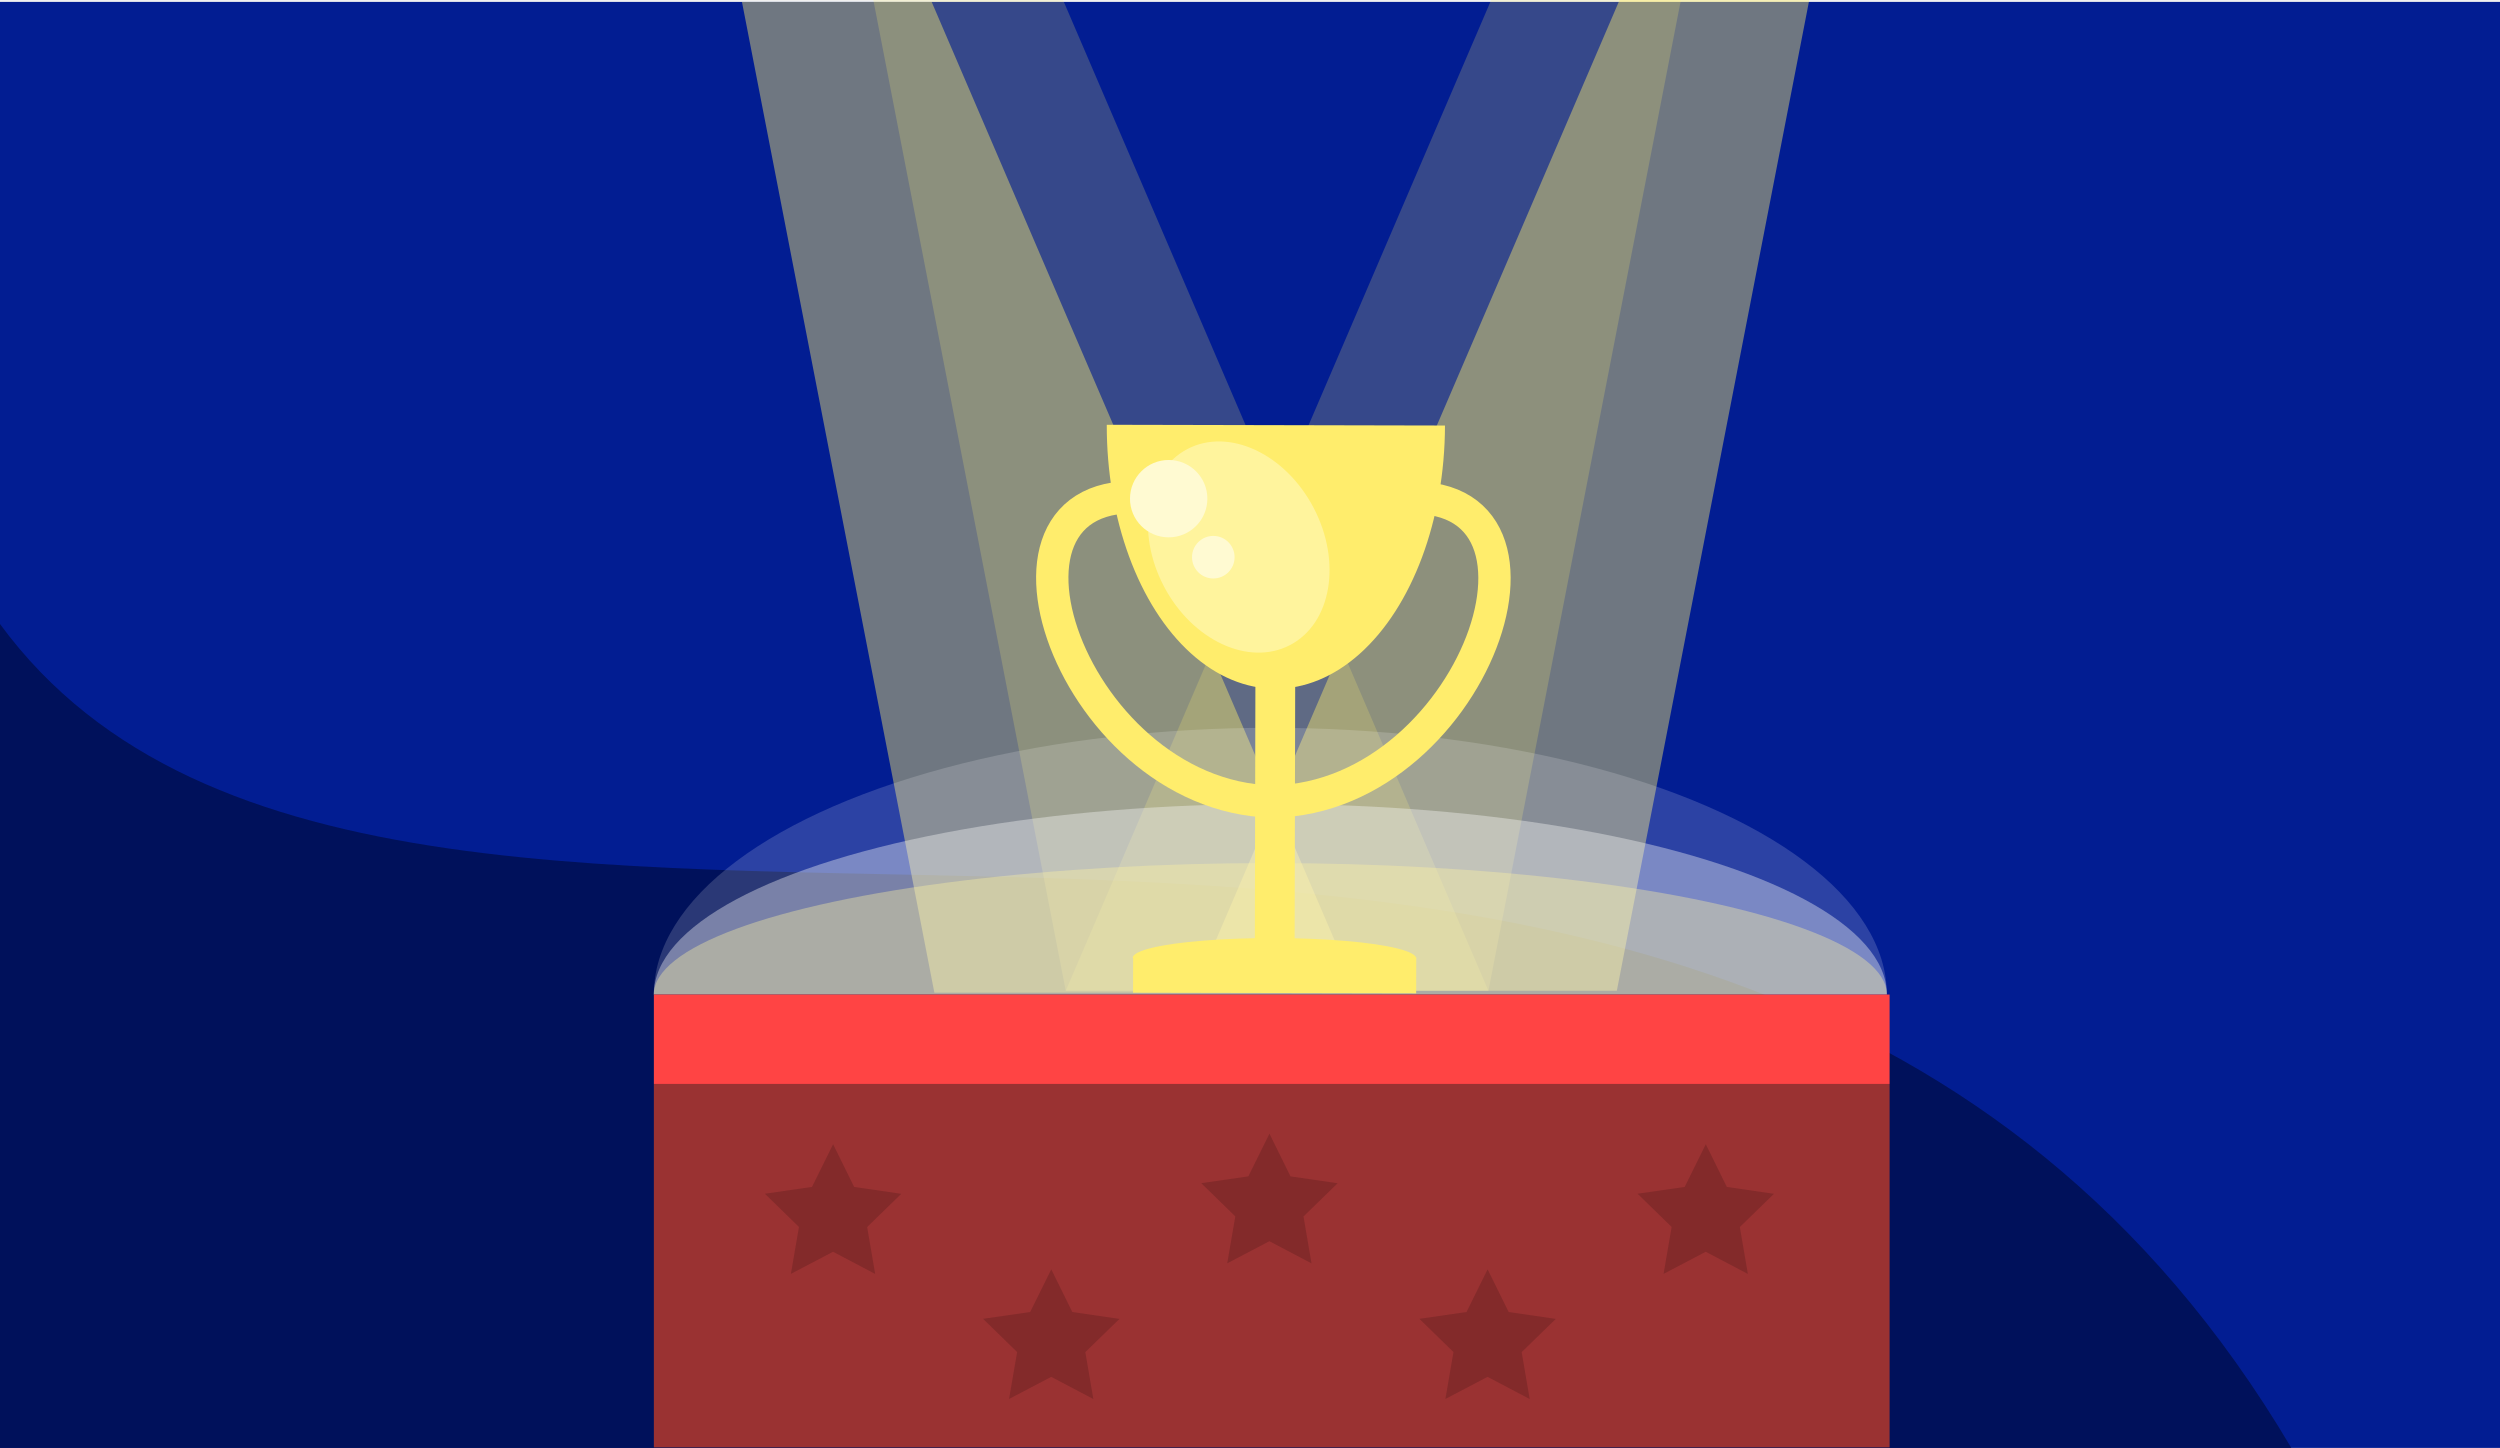
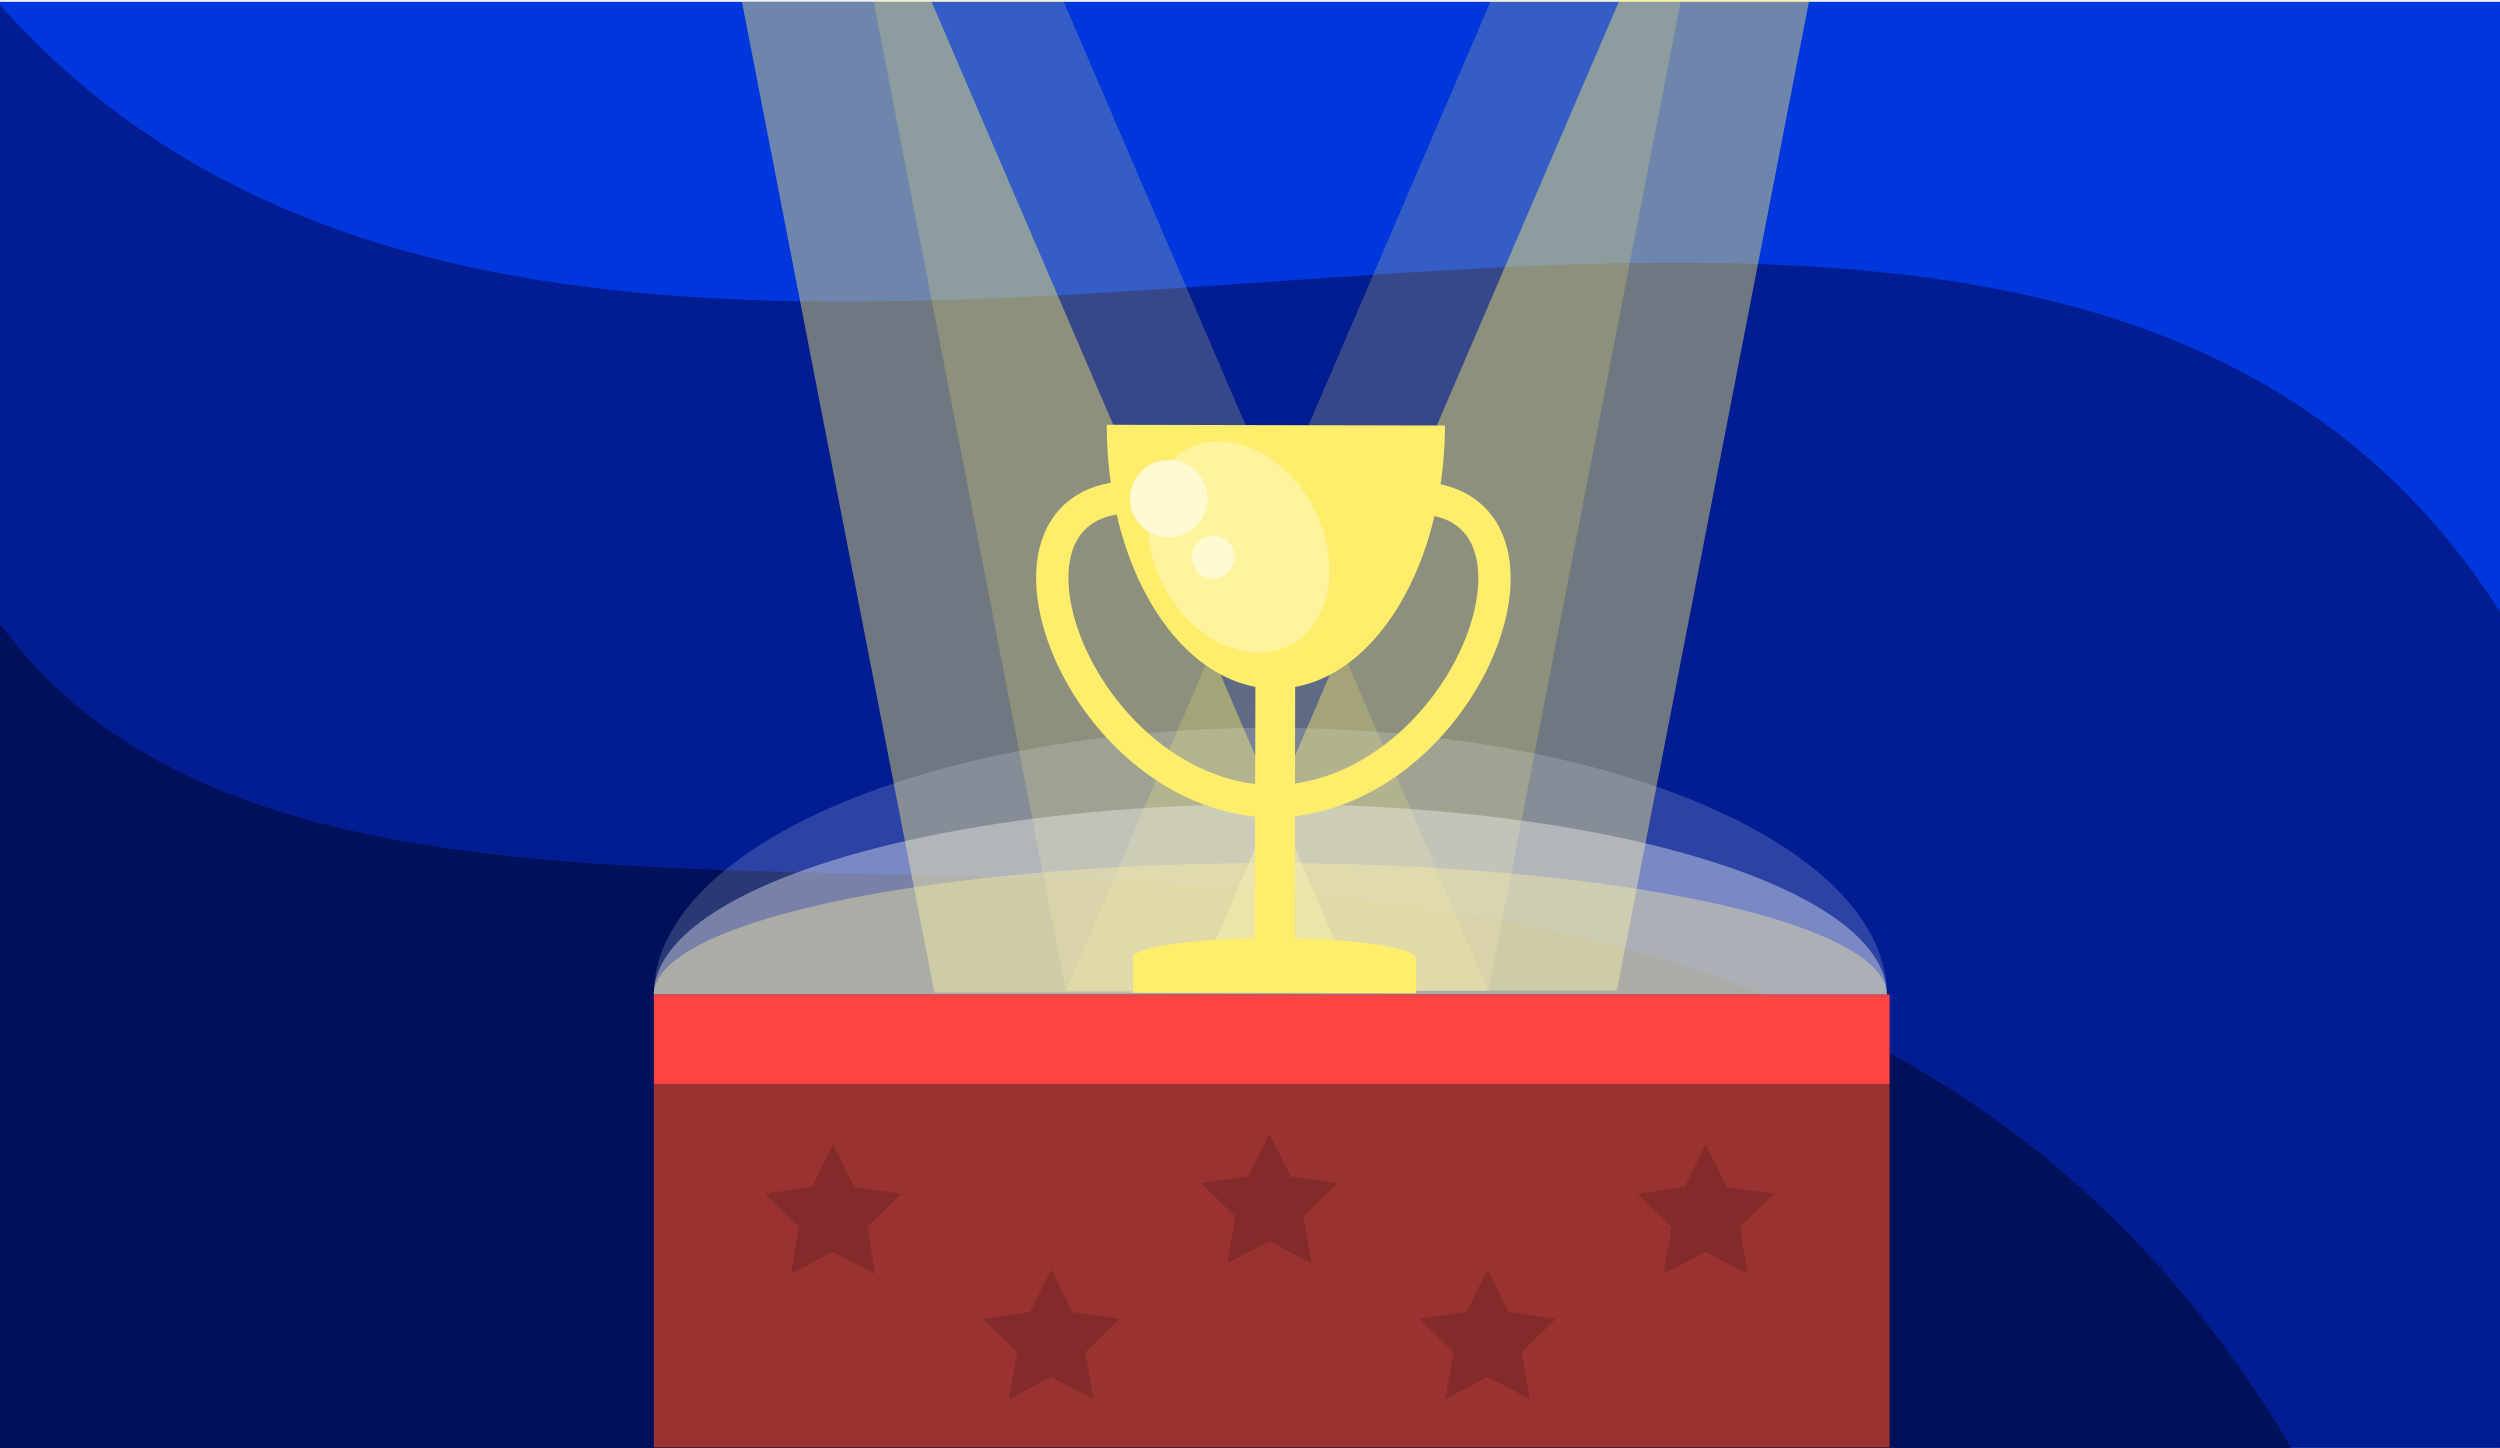
<svg xmlns="http://www.w3.org/2000/svg" width="381.386mm" height="220.884mm" viewBox="0 0 381.386 220.884" version="1.1" id="svg8">
  <defs id="defs2" />
  <g id="layer1" transform="translate(-947.1264,-95.04609)">
    <rect style="opacity:1;fill:#021d92;fill-opacity:1;stroke:none;stroke-width:6.512;stroke-linecap:round;stroke-linejoin:round;stroke-miterlimit:4;stroke-dasharray:none;stroke-opacity:1;paint-order:normal" id="rect1395" width="381.386" height="220.594" x="947.126" y="95.337" rx="0" ry="0" />
+     <path style="fill:#0037dd;fill-opacity:1;stroke:none;stroke-width:0.325px;stroke-linecap:butt;stroke-linejoin:miter;stroke-opacity:1" d="M 1328.513,95.337 V 188.366 C 1252.592,69.405 1041.818,203.37 946.713,95.337 Z" id="path841" />
    <path style="fill:#00115b;fill-opacity:1;stroke:none;stroke-width:0.362px;stroke-linecap:butt;stroke-linejoin:miter;stroke-opacity:1" d="M 947.126,315.931 V 190.242 c 61.41,83.705 262.326,-21.744 349.553,125.689 z" id="path1397" />
    <path style="fill:#ffed6c;fill-opacity:0.206;stroke:none;stroke-width:0.221px;stroke-linecap:butt;stroke-linejoin:miter;stroke-opacity:1" d="m 1203.552,95.046 h -28.939 l -64.906,151.141 h 64.492 z" id="path1399" />
    <path style="fill:#ffed6c;fill-opacity:0.433;stroke:none;stroke-width:0.221px;stroke-linecap:butt;stroke-linejoin:miter;stroke-opacity:1" d="m 1060.316,95.337 h 28.939 l 64.906,151.141 h -64.492 z" id="path1401" />
    <path id="path1403" d="m 1080.355,95.046 h 28.939 l 64.906,151.141 h -64.492 z" style="fill:#ffed6c;fill-opacity:0.206;stroke:none;stroke-width:0.221px;stroke-linecap:butt;stroke-linejoin:miter;stroke-opacity:1" />
    <path id="path1405" d="m 1223.136,95.046 h -28.939 l -64.906,151.141 h 64.492 z" style="fill:#ffed6c;fill-opacity:0.433;stroke:none;stroke-width:0.221px;stroke-linecap:butt;stroke-linejoin:miter;stroke-opacity:1" />
    <path style="opacity:1;fill:#ffffff;fill-opacity:0.167;stroke:none;stroke-width:6.916;stroke-linecap:round;stroke-linejoin:round;stroke-miterlimit:4;stroke-dasharray:none;stroke-opacity:1;paint-order:normal" id="path1407" d="m -1046.869,-246.768 a 94.051,40.692 0 0 1 -47.026,35.24 94.051,40.692 0 0 1 -94.051,0 94.051,40.692 0 0 1 -47.026,-35.24 l 94.051,0 z" transform="scale(-1)" />
    <path style="opacity:1;fill:#ffed6c;fill-opacity:0.383;stroke:none;stroke-width:4.855;stroke-linecap:round;stroke-linejoin:round;stroke-miterlimit:4;stroke-dasharray:none;stroke-opacity:1;paint-order:normal" id="path1409" d="m -1046.869,-246.768 a 94.051,20.055 0 0 1 -47.026,17.368 94.051,20.055 0 0 1 -94.051,0 94.051,20.055 0 0 1 -47.026,-17.368 l 94.051,0 z" transform="scale(-1)" />
    <path transform="scale(-1)" d="m -1046.869,-246.768 a 94.051,29.066 0 0 1 -47.026,25.171 94.051,29.066 0 0 1 -94.051,-1e-5 94.051,29.066 0 0 1 -47.026,-25.171 l 94.051,0 z" id="path1411" style="opacity:1;fill:#f8f8f8;fill-opacity:0.383;stroke:none;stroke-width:5.845;stroke-linecap:round;stroke-linejoin:round;stroke-miterlimit:4;stroke-dasharray:none;stroke-opacity:1;paint-order:normal" />
    <g transform="matrix(1.016797,0,0,1.016797,769.8767,-63.24191)" id="g1433">
      <g transform="matrix(1.219678,0.7077831,-0.7077831,1.219678,419.3366,150.2195)" id="g1431">
        <path transform="rotate(60)" style="opacity:1;fill:none;fill-opacity:1;fill-rule:nonzero;stroke:#ffed6c;stroke-width:3.44;stroke-linecap:square;stroke-linejoin:miter;stroke-miterlimit:4;stroke-dasharray:none;stroke-opacity:1;paint-order:normal" d="m 89.235,38.124 c -0.431,22.032 -36.338,33.984 -31.995,11.392 -0.351,-5.14 3.156,-6.24 3.156,-11.392 l 14.42,1e-6 z" id="path1413" />
        <path id="path1415" d="M 11.602,96.342 C 30.467,84.952 22.863,47.88 5.469,62.937 c -4.627,2.266 -3.826,5.853 -8.288,8.429 l 7.21,12.488 z" style="opacity:1;fill:none;fill-opacity:1;fill-rule:nonzero;stroke:#ffed6c;stroke-width:3.44;stroke-linecap:square;stroke-linejoin:miter;stroke-miterlimit:4;stroke-dasharray:none;stroke-opacity:1;paint-order:normal" />
        <path style="opacity:1;fill:#ffed6c;fill-opacity:1;fill-rule:nonzero;stroke:none;stroke-width:3.44;stroke-linecap:square;stroke-linejoin:miter;stroke-miterlimit:4;stroke-dasharray:none;stroke-opacity:1;paint-order:normal" id="path1417" d="m -19.902,49.185 a 17.992,28.046 0 0 1 -8.996,24.288 17.992,28.046 0 0 1 -17.992,0 17.992,28.046 0 0 1 -8.996,-24.288 l 17.992,2e-6 z" transform="rotate(-30)" />
        <rect style="opacity:1;fill:#ffed6c;fill-opacity:1;fill-rule:nonzero;stroke:none;stroke-width:3.44;stroke-linecap:square;stroke-linejoin:miter;stroke-miterlimit:4;stroke-dasharray:none;stroke-opacity:1;paint-order:normal" id="rect1419" width="4.233" height="35.799" x="-40.011" y="71.939" ry="0" transform="rotate(-30)" />
        <rect style="opacity:1;fill:#ffed6c;fill-opacity:1;fill-rule:nonzero;stroke:none;stroke-width:3.44;stroke-linecap:square;stroke-linejoin:miter;stroke-miterlimit:4;stroke-dasharray:none;stroke-opacity:1;paint-order:normal" id="rect1421" width="30.121" height="3.789" x="-52.955" y="105.812" transform="rotate(-30)" />
        <path style="opacity:1;fill:#ffed6c;fill-opacity:1;fill-rule:nonzero;stroke:none;stroke-width:3.44;stroke-linecap:square;stroke-linejoin:miter;stroke-miterlimit:4;stroke-dasharray:none;stroke-opacity:1;paint-order:normal" id="path1423" d="m 53.002,-105.906 a 15.084,2.152 0 0 1 -7.542,1.863 15.084,2.152 0 0 1 -15.084,0 15.084,2.152 0 0 1 -7.542,-1.863 l 15.084,0 z" transform="rotate(150)" />
        <ellipse cy="35.516" cx="-65.964" id="ellipse1425" style="opacity:1;fill:#fff49d;fill-opacity:1;fill-rule:nonzero;stroke:none;stroke-width:5.927;stroke-linecap:round;stroke-linejoin:round;stroke-miterlimit:4;stroke-dasharray:none;stroke-opacity:1;paint-order:normal" rx="8.994" ry="11.772" transform="rotate(-57.77321)" />
        <circle style="opacity:1;fill:#fffad2;fill-opacity:1;fill-rule:nonzero;stroke:none;stroke-width:5.927;stroke-linecap:round;stroke-linejoin:round;stroke-miterlimit:4;stroke-dasharray:none;stroke-opacity:1;paint-order:normal" id="circle1427" cx="-49.282" cy="57.032" r="4.116" transform="rotate(-30)" />
        <circle r="2.264" cy="63.249" cx="-44.52" id="circle1429" style="opacity:1;fill:#fffad2;fill-opacity:1;fill-rule:nonzero;stroke:none;stroke-width:5.927;stroke-linecap:round;stroke-linejoin:round;stroke-miterlimit:4;stroke-dasharray:none;stroke-opacity:1;paint-order:normal" transform="rotate(-30)" />
      </g>
    </g>
    <rect ry="0" rx="0" y="246.768" x="1046.877" height="13.643" width="188.516" id="rect1435" style="opacity:1;fill:#ff4444;fill-opacity:1;stroke:none;stroke-width:3.142;stroke-linecap:round;stroke-linejoin:round;stroke-miterlimit:4;stroke-dasharray:none;stroke-opacity:1;paint-order:normal" />
    <rect style="opacity:1;fill:#9a3232;fill-opacity:1;stroke:none;stroke-width:6.334;stroke-linecap:round;stroke-linejoin:round;stroke-miterlimit:4;stroke-dasharray:none;stroke-opacity:1;paint-order:normal" id="rect1437" width="188.516" height="55.445" x="1046.877" y="260.411" rx="0" ry="0" />
    <path style="fill:#832a2a;fill-opacity:1;stroke:none;stroke-width:5.458;stroke-linecap:round;stroke-linejoin:round;stroke-miterlimit:4;stroke-dasharray:none;stroke-opacity:1;paint-order:normal" id="path1439" d="m 62.969,251.848 26.566,-5.293 10.701,-24.885 13.243,23.63 26.974,2.487 -18.381,19.897 5.97,26.422 -24.604,-11.333 -23.284,13.843 3.176,-26.902 z" transform="matrix(0.2678369,0.01421631,-0.01421075,0.2677322,1050.524,208.8305)" />
    <path transform="matrix(0.2678369,0.01421631,-0.01421075,0.2677322,1083.807,227.9134)" d="m 62.969,251.848 26.566,-5.293 10.701,-24.885 13.243,23.63 26.974,2.487 -18.381,19.897 5.97,26.422 -24.604,-11.333 -23.284,13.843 3.176,-26.902 z" id="path1441" style="fill:#832a2a;fill-opacity:1;stroke:none;stroke-width:5.458;stroke-linecap:round;stroke-linejoin:round;stroke-miterlimit:4;stroke-dasharray:none;stroke-opacity:1;paint-order:normal" />
    <path style="fill:#832a2a;fill-opacity:1;stroke:none;stroke-width:5.458;stroke-linecap:round;stroke-linejoin:round;stroke-miterlimit:4;stroke-dasharray:none;stroke-opacity:1;paint-order:normal" id="path1443" d="m 62.969,251.848 26.566,-5.293 10.701,-24.885 13.243,23.63 26.974,2.487 -18.381,19.897 5.97,26.422 -24.604,-11.333 -23.284,13.843 3.176,-26.902 z" transform="matrix(0.2678369,0.01421631,-0.01421075,0.2677322,1117.09,207.2195)" />
    <path transform="matrix(0.2678369,0.01421631,-0.01421075,0.2677322,1150.373,227.9134)" d="m 62.969,251.848 26.566,-5.293 10.701,-24.885 13.243,23.63 26.974,2.487 -18.381,19.897 5.97,26.422 -24.604,-11.333 -23.284,13.843 3.176,-26.902 z" id="path1445" style="fill:#832a2a;fill-opacity:1;stroke:none;stroke-width:5.458;stroke-linecap:round;stroke-linejoin:round;stroke-miterlimit:4;stroke-dasharray:none;stroke-opacity:1;paint-order:normal" />
    <path style="fill:#832a2a;fill-opacity:1;stroke:none;stroke-width:5.458;stroke-linecap:round;stroke-linejoin:round;stroke-miterlimit:4;stroke-dasharray:none;stroke-opacity:1;paint-order:normal" id="path1447" d="m 62.969,251.848 26.566,-5.293 10.701,-24.885 13.243,23.63 26.974,2.487 -18.381,19.897 5.97,26.422 -24.604,-11.333 -23.284,13.843 3.176,-26.902 z" transform="matrix(0.2678369,0.01421631,-0.01421075,0.2677322,1183.656,208.8305)" />
  </g>
</svg>
